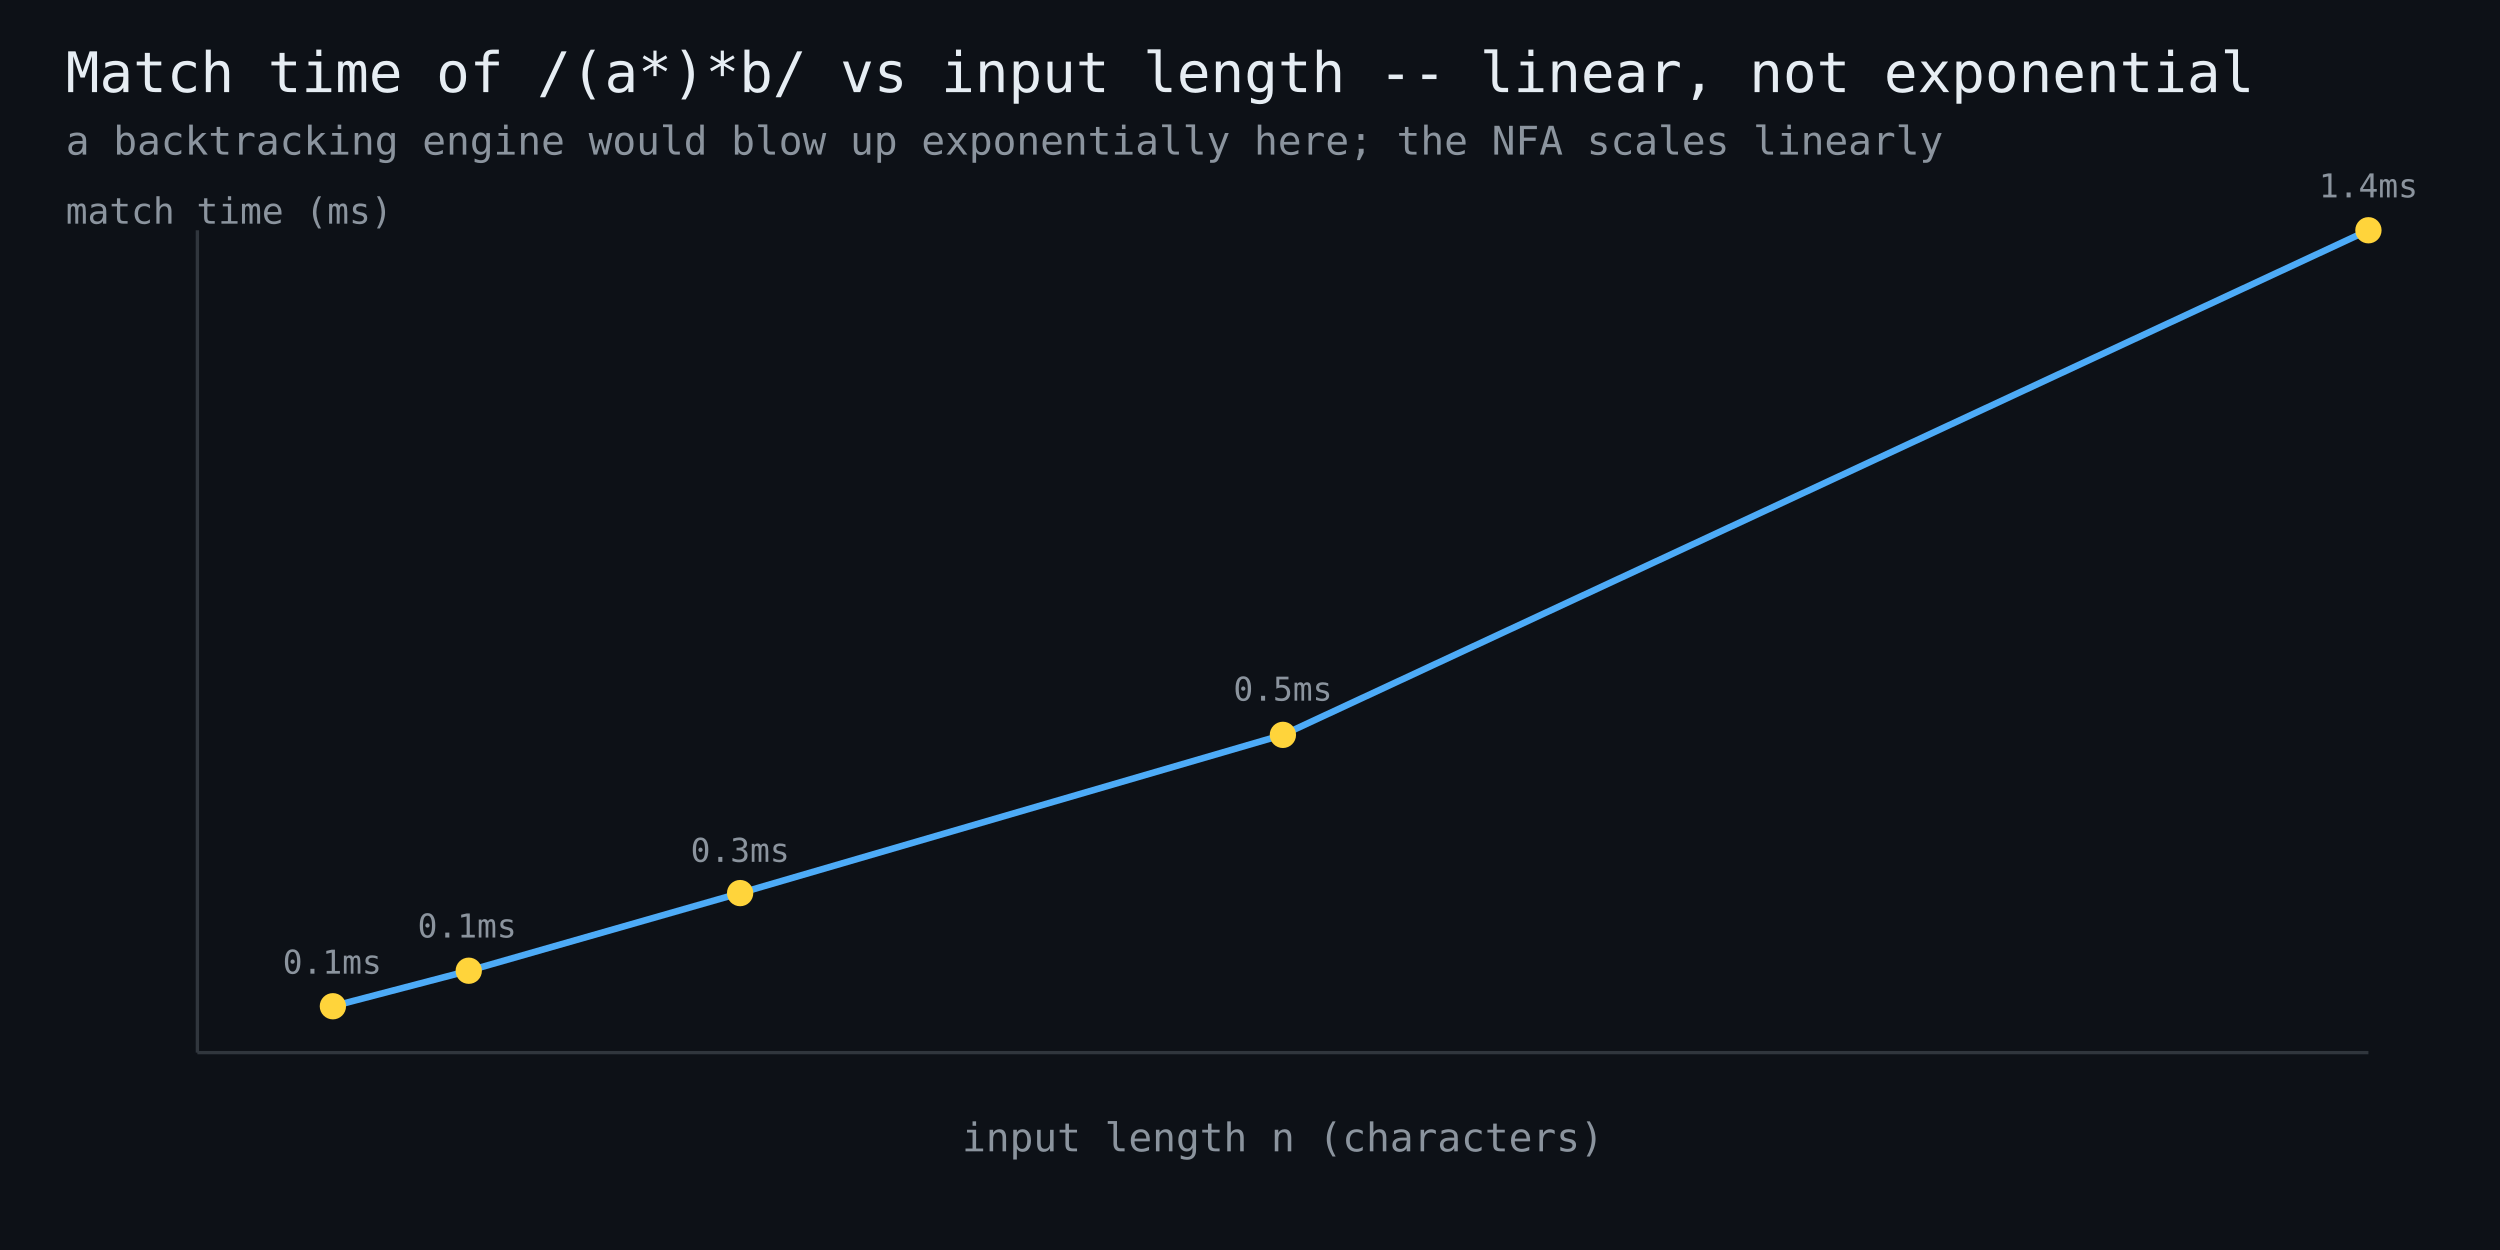
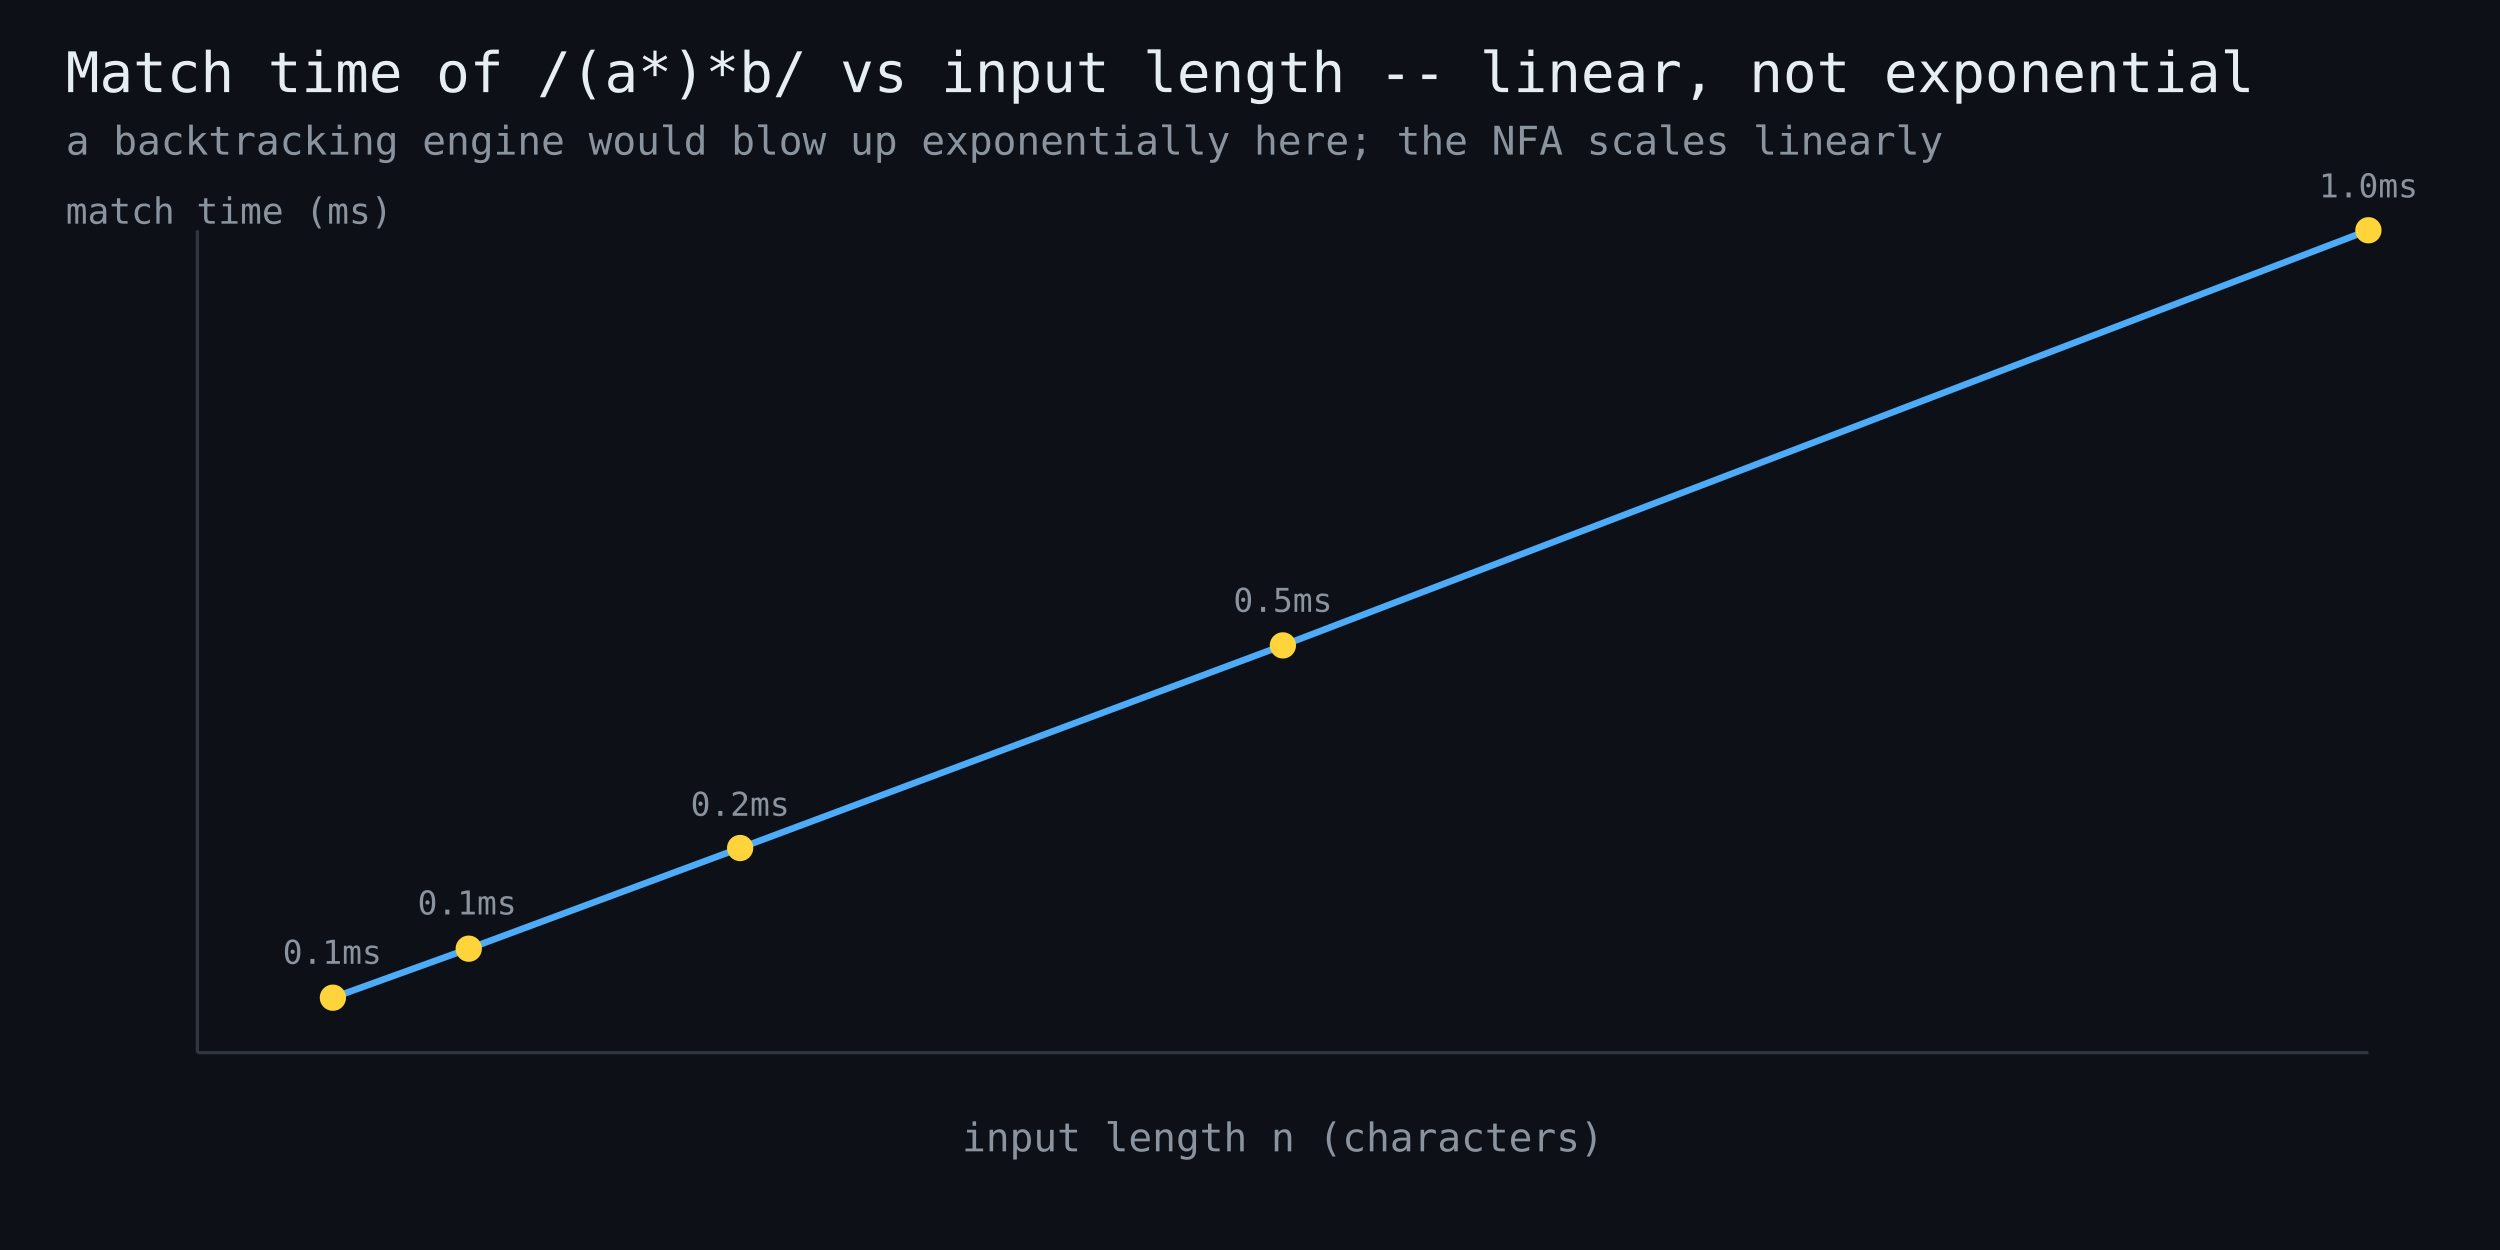
<svg xmlns="http://www.w3.org/2000/svg" width="760" height="380" viewBox="0 0 760 380" font-family="monospace">
  <rect width="760" height="380" fill="#0d1117" />
  <text x="20" y="28" fill="#e6edf3" font-size="17">Match time of /(a*)*b/ vs input length -- linear, not exponential</text>
  <text x="20" y="47" fill="#8b949e" font-size="12">a backtracking engine would blow up exponentially here; the NFA scales linearly</text>
  <line x1="60" y1="320" x2="720" y2="320" stroke="#30363d" stroke-width="1" />
  <line x1="60" y1="320" x2="60" y2="70" stroke="#30363d" stroke-width="1" />
-   <polyline points="101.2,305.9 142.5,295.1 225.0,271.5 390.0,223.4 720.0,70.0" fill="none" stroke="#4dabf7" stroke-width="2" />
-   <circle cx="101.2" cy="305.9" r="4" fill="#ffd43b" />
-   <text x="101" y="296" fill="#8b949e" font-size="10" text-anchor="middle">0.1ms</text>
-   <circle cx="142.5" cy="295.1" r="4" fill="#ffd43b" />
-   <text x="142" y="285" fill="#8b949e" font-size="10" text-anchor="middle">0.1ms</text>
-   <circle cx="225.0" cy="271.5" r="4" fill="#ffd43b" />
-   <text x="225" y="262" fill="#8b949e" font-size="10" text-anchor="middle">0.3ms</text>
-   <circle cx="390.0" cy="223.4" r="4" fill="#ffd43b" />
-   <text x="390" y="213" fill="#8b949e" font-size="10" text-anchor="middle">0.5ms</text>
+   <polyline points="101.2,303.3 142.5,288.4 225.0,257.8 390.0,196.2 720.0,70.0" fill="none" stroke="#4dabf7" stroke-width="2" />
+   <circle cx="101.2" cy="303.3" r="4" fill="#ffd43b" />
+   <text x="101" y="293" fill="#8b949e" font-size="10" text-anchor="middle">0.1ms</text>
+   <circle cx="142.5" cy="288.4" r="4" fill="#ffd43b" />
+   <text x="142" y="278" fill="#8b949e" font-size="10" text-anchor="middle">0.1ms</text>
+   <circle cx="225.0" cy="257.8" r="4" fill="#ffd43b" />
+   <text x="225" y="248" fill="#8b949e" font-size="10" text-anchor="middle">0.2ms</text>
+   <circle cx="390.0" cy="196.2" r="4" fill="#ffd43b" />
+   <text x="390" y="186" fill="#8b949e" font-size="10" text-anchor="middle">0.5ms</text>
  <circle cx="720.0" cy="70.0" r="4" fill="#ffd43b" />
-   <text x="720" y="60" fill="#8b949e" font-size="10" text-anchor="middle">1.4ms</text>
+   <text x="720" y="60" fill="#8b949e" font-size="10" text-anchor="middle">1.0ms</text>
  <text x="390" y="350" fill="#8b949e" font-size="12" text-anchor="middle">input length n (characters)</text>
  <text x="20" y="68" fill="#8b949e" font-size="11">match time (ms)</text>
</svg>
